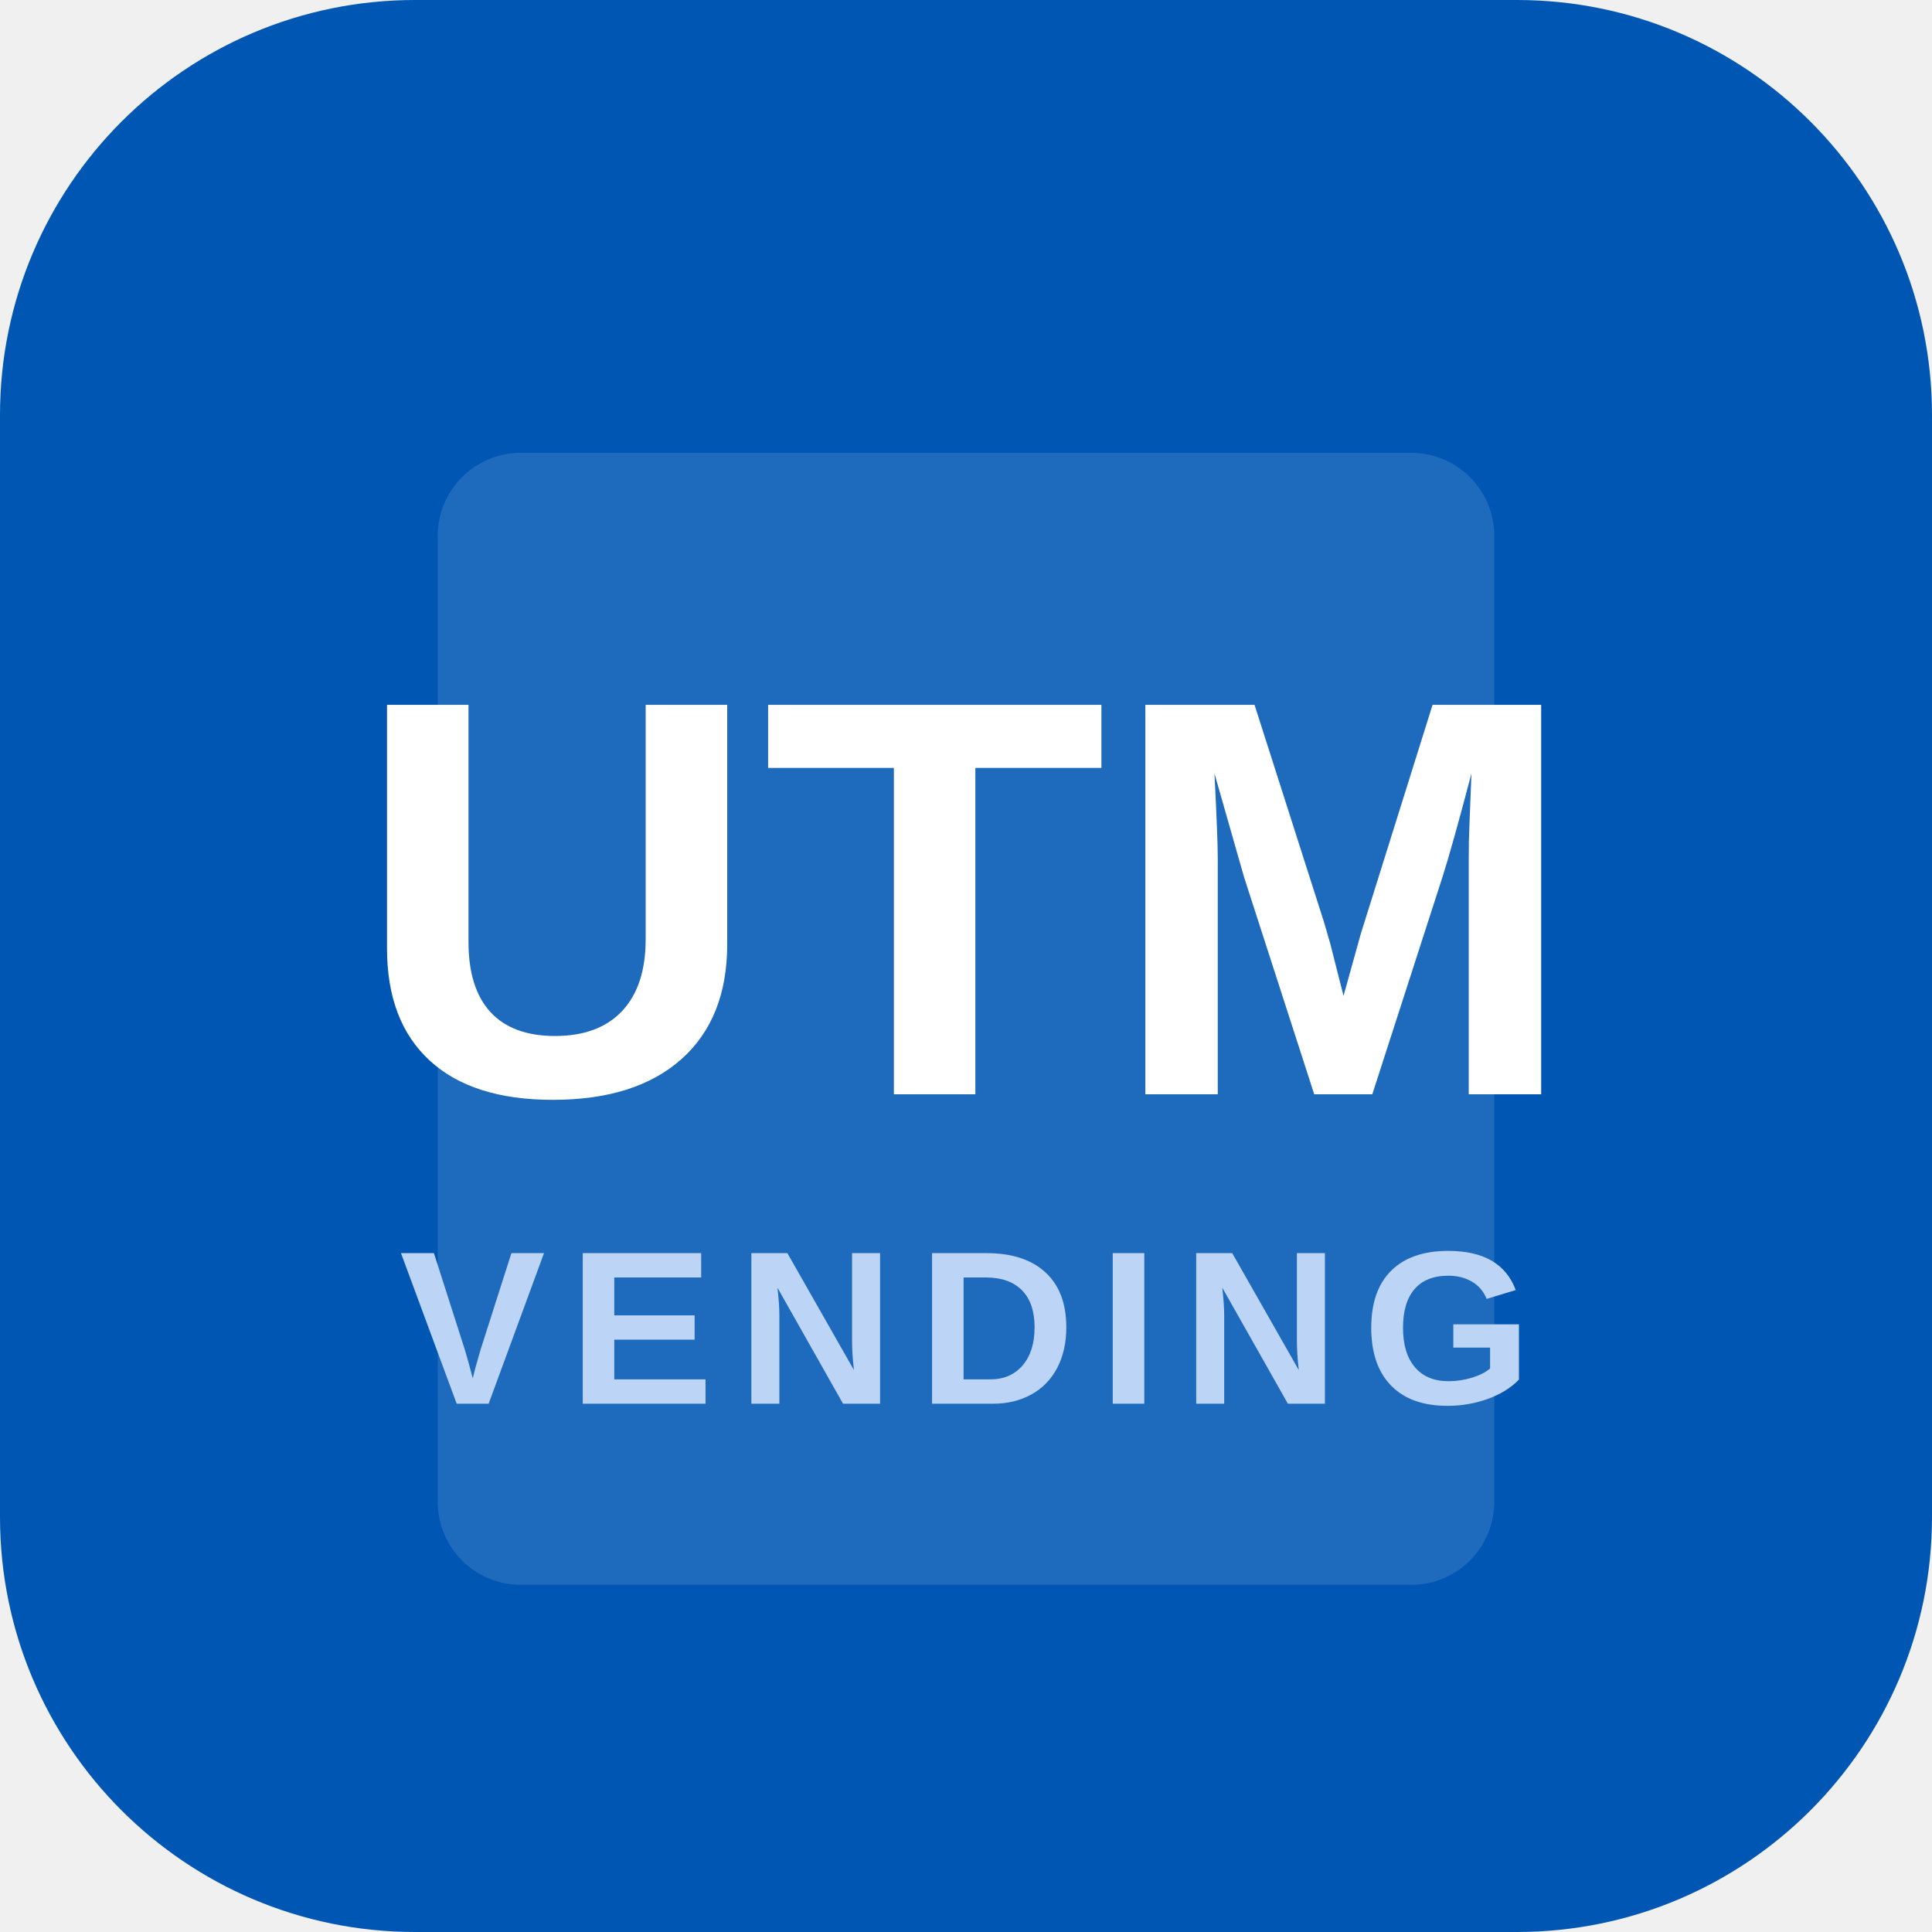
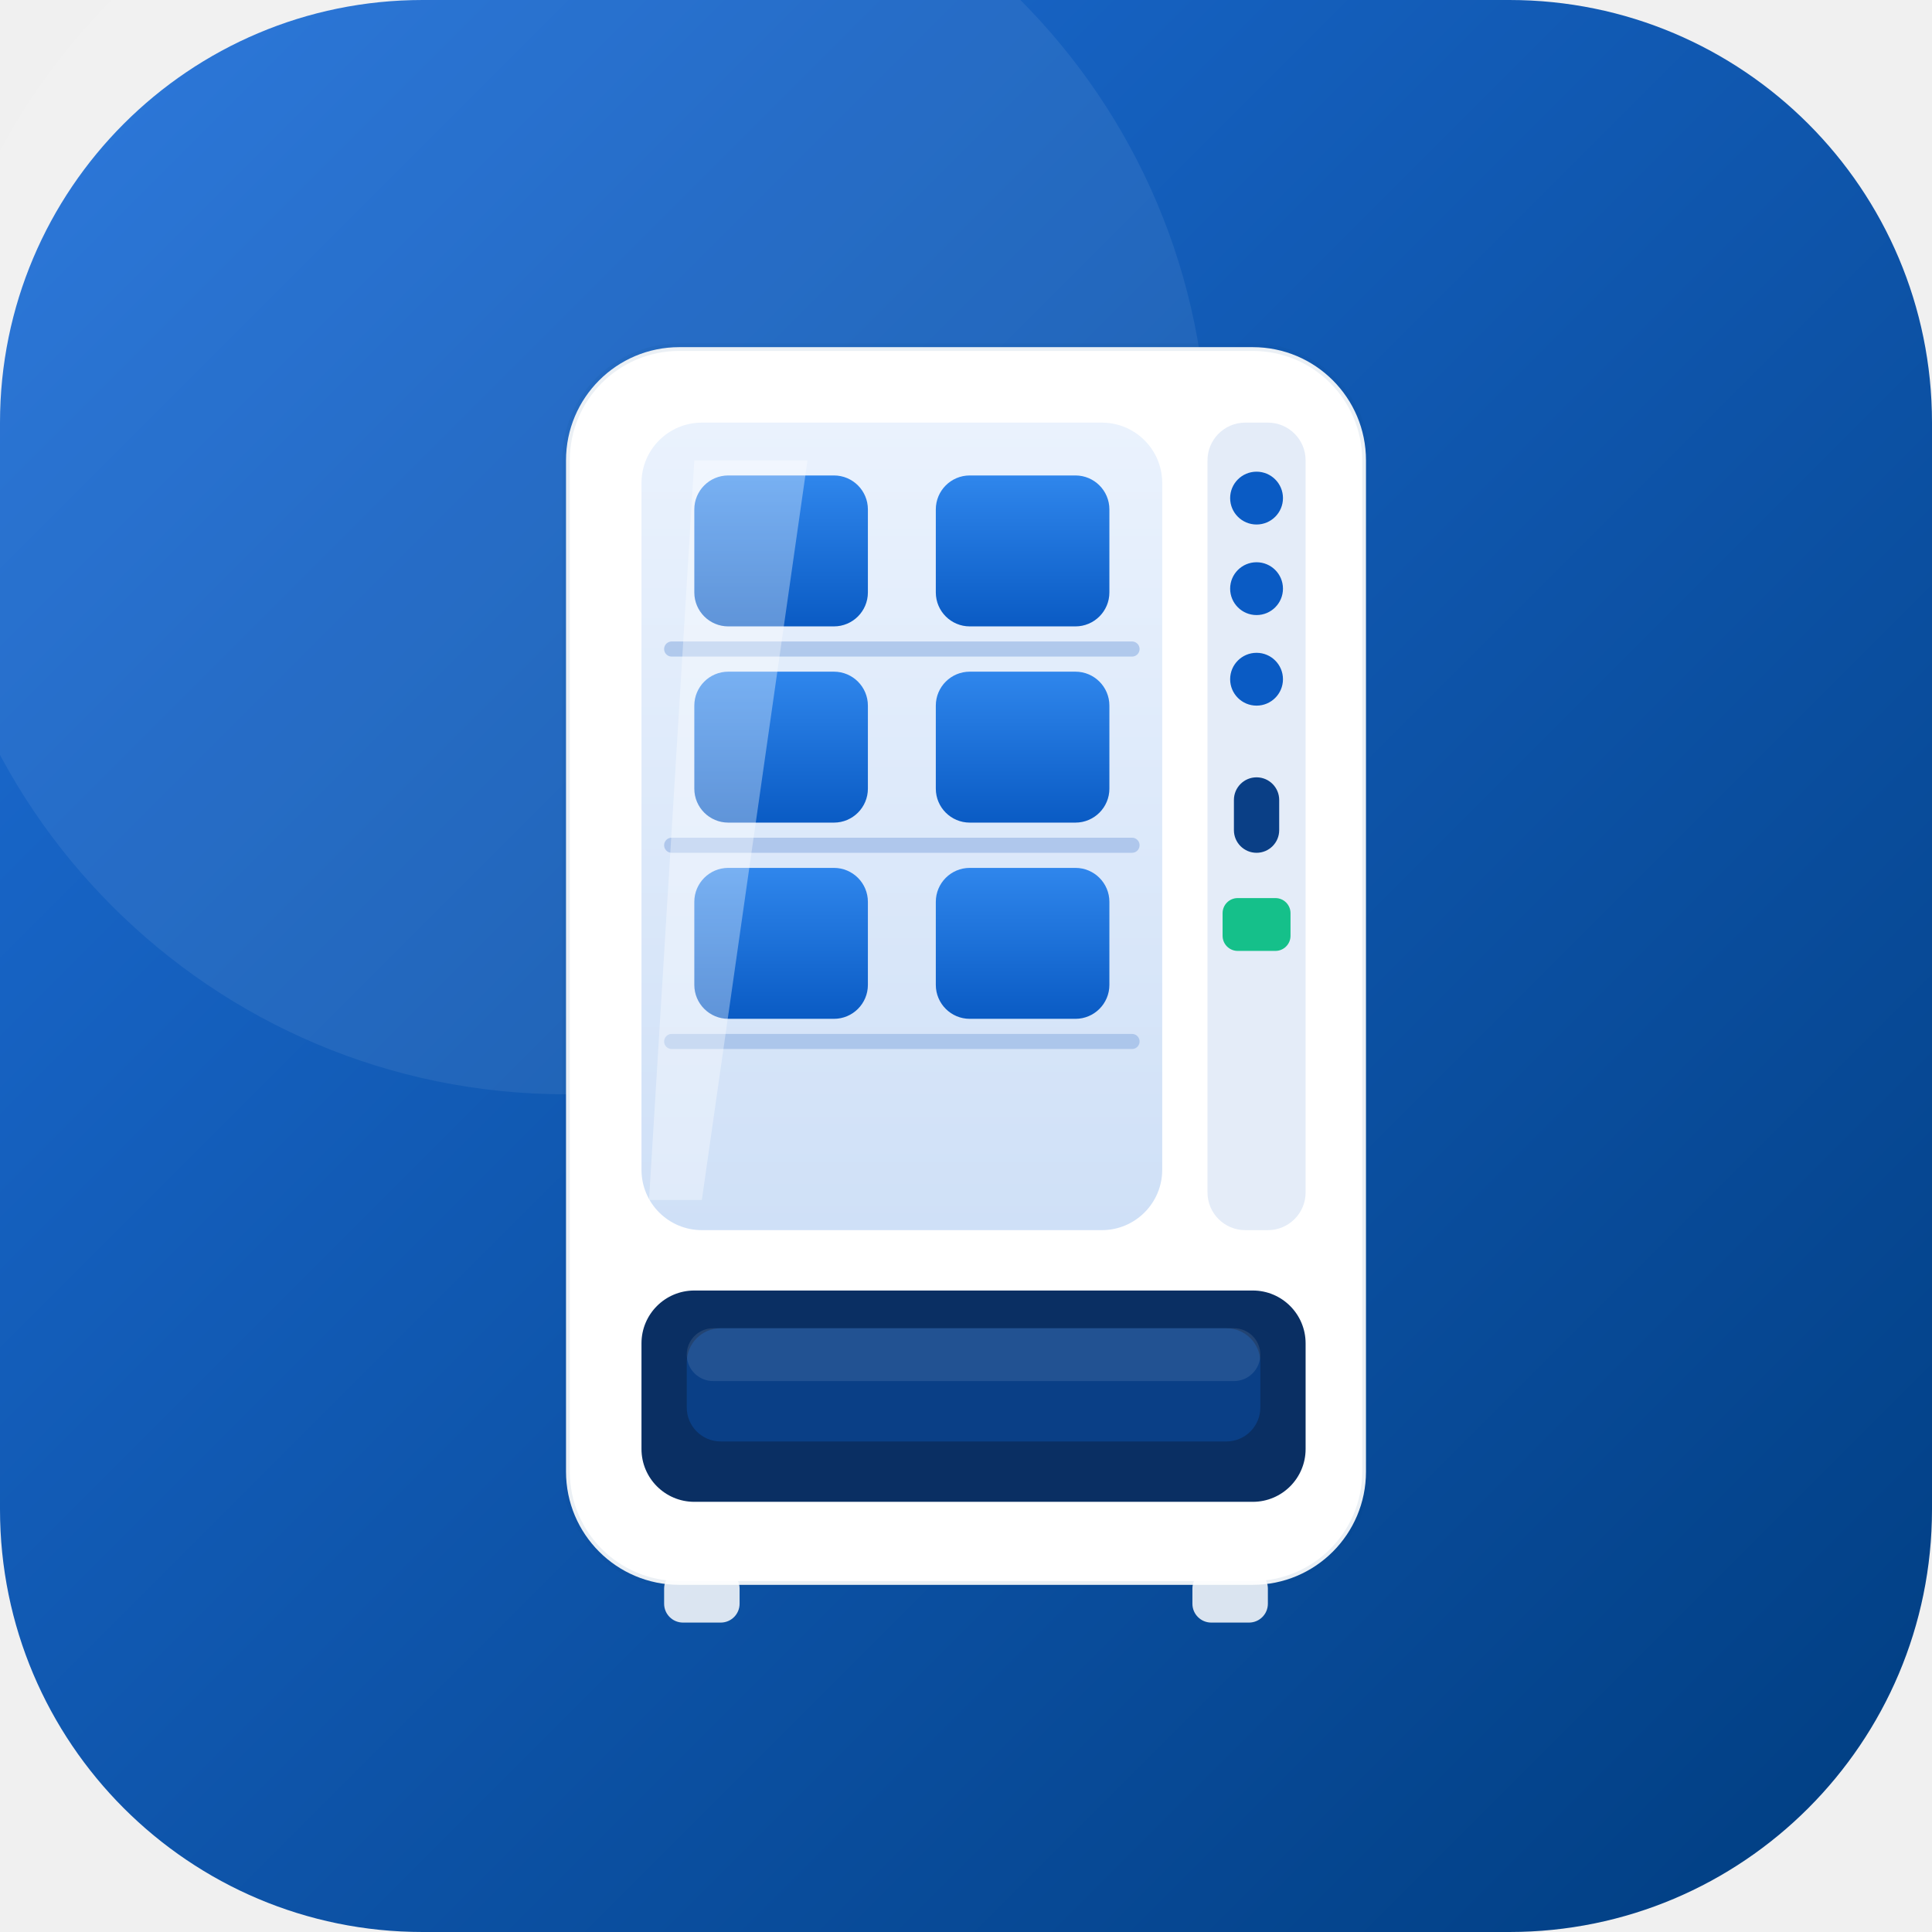
- <svg xmlns="http://www.w3.org/2000/svg" viewBox="0 0 512 512">
-   <rect width="512" height="512" rx="110" fill="#0056b3" />
-   <rect x="116" y="120" width="280" height="300" rx="22" fill="#ffffff" opacity="0.12" />
-   <text x="256" y="290" font-size="150" font-weight="800" fill="#ffffff" text-anchor="middle" font-family="Segoe UI, Arial, sans-serif">UTM</text>
-   <text x="256" y="372" font-size="58" font-weight="700" fill="#bcd4f5" text-anchor="middle" letter-spacing="6" font-family="Segoe UI, Arial, sans-serif">VENDING</text>
+ <svg xmlns="http://www.w3.org/2000/svg" viewBox="0 0 512 512" role="img" aria-label="UTM Smart Vending">
+   <defs>
+     <linearGradient id="bg" x1="0" y1="0" x2="1" y2="1">
+       <stop offset="0" stop-color="#1e6fd9" />
+       <stop offset="1" stop-color="#003d80" />
+     </linearGradient>
+     <linearGradient id="glass" x1="0" y1="0" x2="0" y2="1">
+       <stop offset="0" stop-color="#eaf2fd" />
+       <stop offset="1" stop-color="#cfe0f7" />
+     </linearGradient>
+     <linearGradient id="item" x1="0" y1="0" x2="0" y2="1">
+       <stop offset="0" stop-color="#2f86ec" />
+       <stop offset="1" stop-color="#0a5bc4" />
+     </linearGradient>
+   </defs>
+   <rect width="512" height="512" rx="112" fill="url(#bg)" />
+   <circle cx="150" cy="120" r="170" fill="#ffffff" opacity="0.07" />
+   <rect x="150" y="92" width="212" height="328" rx="30" fill="#ffffff" />
+   <rect x="150" y="92" width="212" height="328" rx="30" fill="none" stroke="#0a3f86" stroke-opacity="0.08" stroke-width="2" />
+   <rect x="170" y="112" width="138" height="214" rx="16" fill="url(#glass)" />
+   <g fill="url(#item)">
+     <rect x="184" y="126" width="46" height="40" rx="9" />
+     <rect x="248" y="126" width="46" height="40" rx="9" />
+     <rect x="184" y="178" width="46" height="40" rx="9" />
+     <rect x="248" y="178" width="46" height="40" rx="9" />
+     <rect x="184" y="230" width="46" height="40" rx="9" />
+     <rect x="248" y="230" width="46" height="40" rx="9" />
+   </g>
+   <g stroke="#9bb9e6" stroke-width="4" stroke-linecap="round" opacity="0.7">
+     <line x1="178" y1="172" x2="300" y2="172" />
+     <line x1="178" y1="224" x2="300" y2="224" />
+     <line x1="178" y1="276" x2="300" y2="276" />
+   </g>
+   <path d="M184 122 L214 122 L186 318 L172 318 Z" fill="#ffffff" opacity="0.35" />
+   <rect x="320" y="112" width="26" height="214" rx="10" fill="#e4ecf8" />
+   <circle cx="333" cy="132" r="7" fill="#0a5bc4" />
+   <circle cx="333" cy="156" r="7" fill="#0a5bc4" />
+   <circle cx="333" cy="180" r="7" fill="#0a5bc4" />
+   <rect x="327" y="206" width="12" height="20" rx="6" fill="#0a3f86" />
+   <rect x="324" y="238" width="18" height="14" rx="4" fill="#15c08a" />
+   <rect x="170" y="342" width="176" height="56" rx="14" fill="#0a2f63" />
+   <rect x="182" y="352" width="152" height="30" rx="9" fill="#0a3f86" />
+   <rect x="182" y="352" width="152" height="14" rx="7" fill="#ffffff" opacity="0.10" />
+   <rect x="176" y="416" width="20" height="14" rx="5" fill="#ffffff" opacity="0.85" />
+   <rect x="316" y="416" width="20" height="14" rx="5" fill="#ffffff" opacity="0.85" />
</svg>
